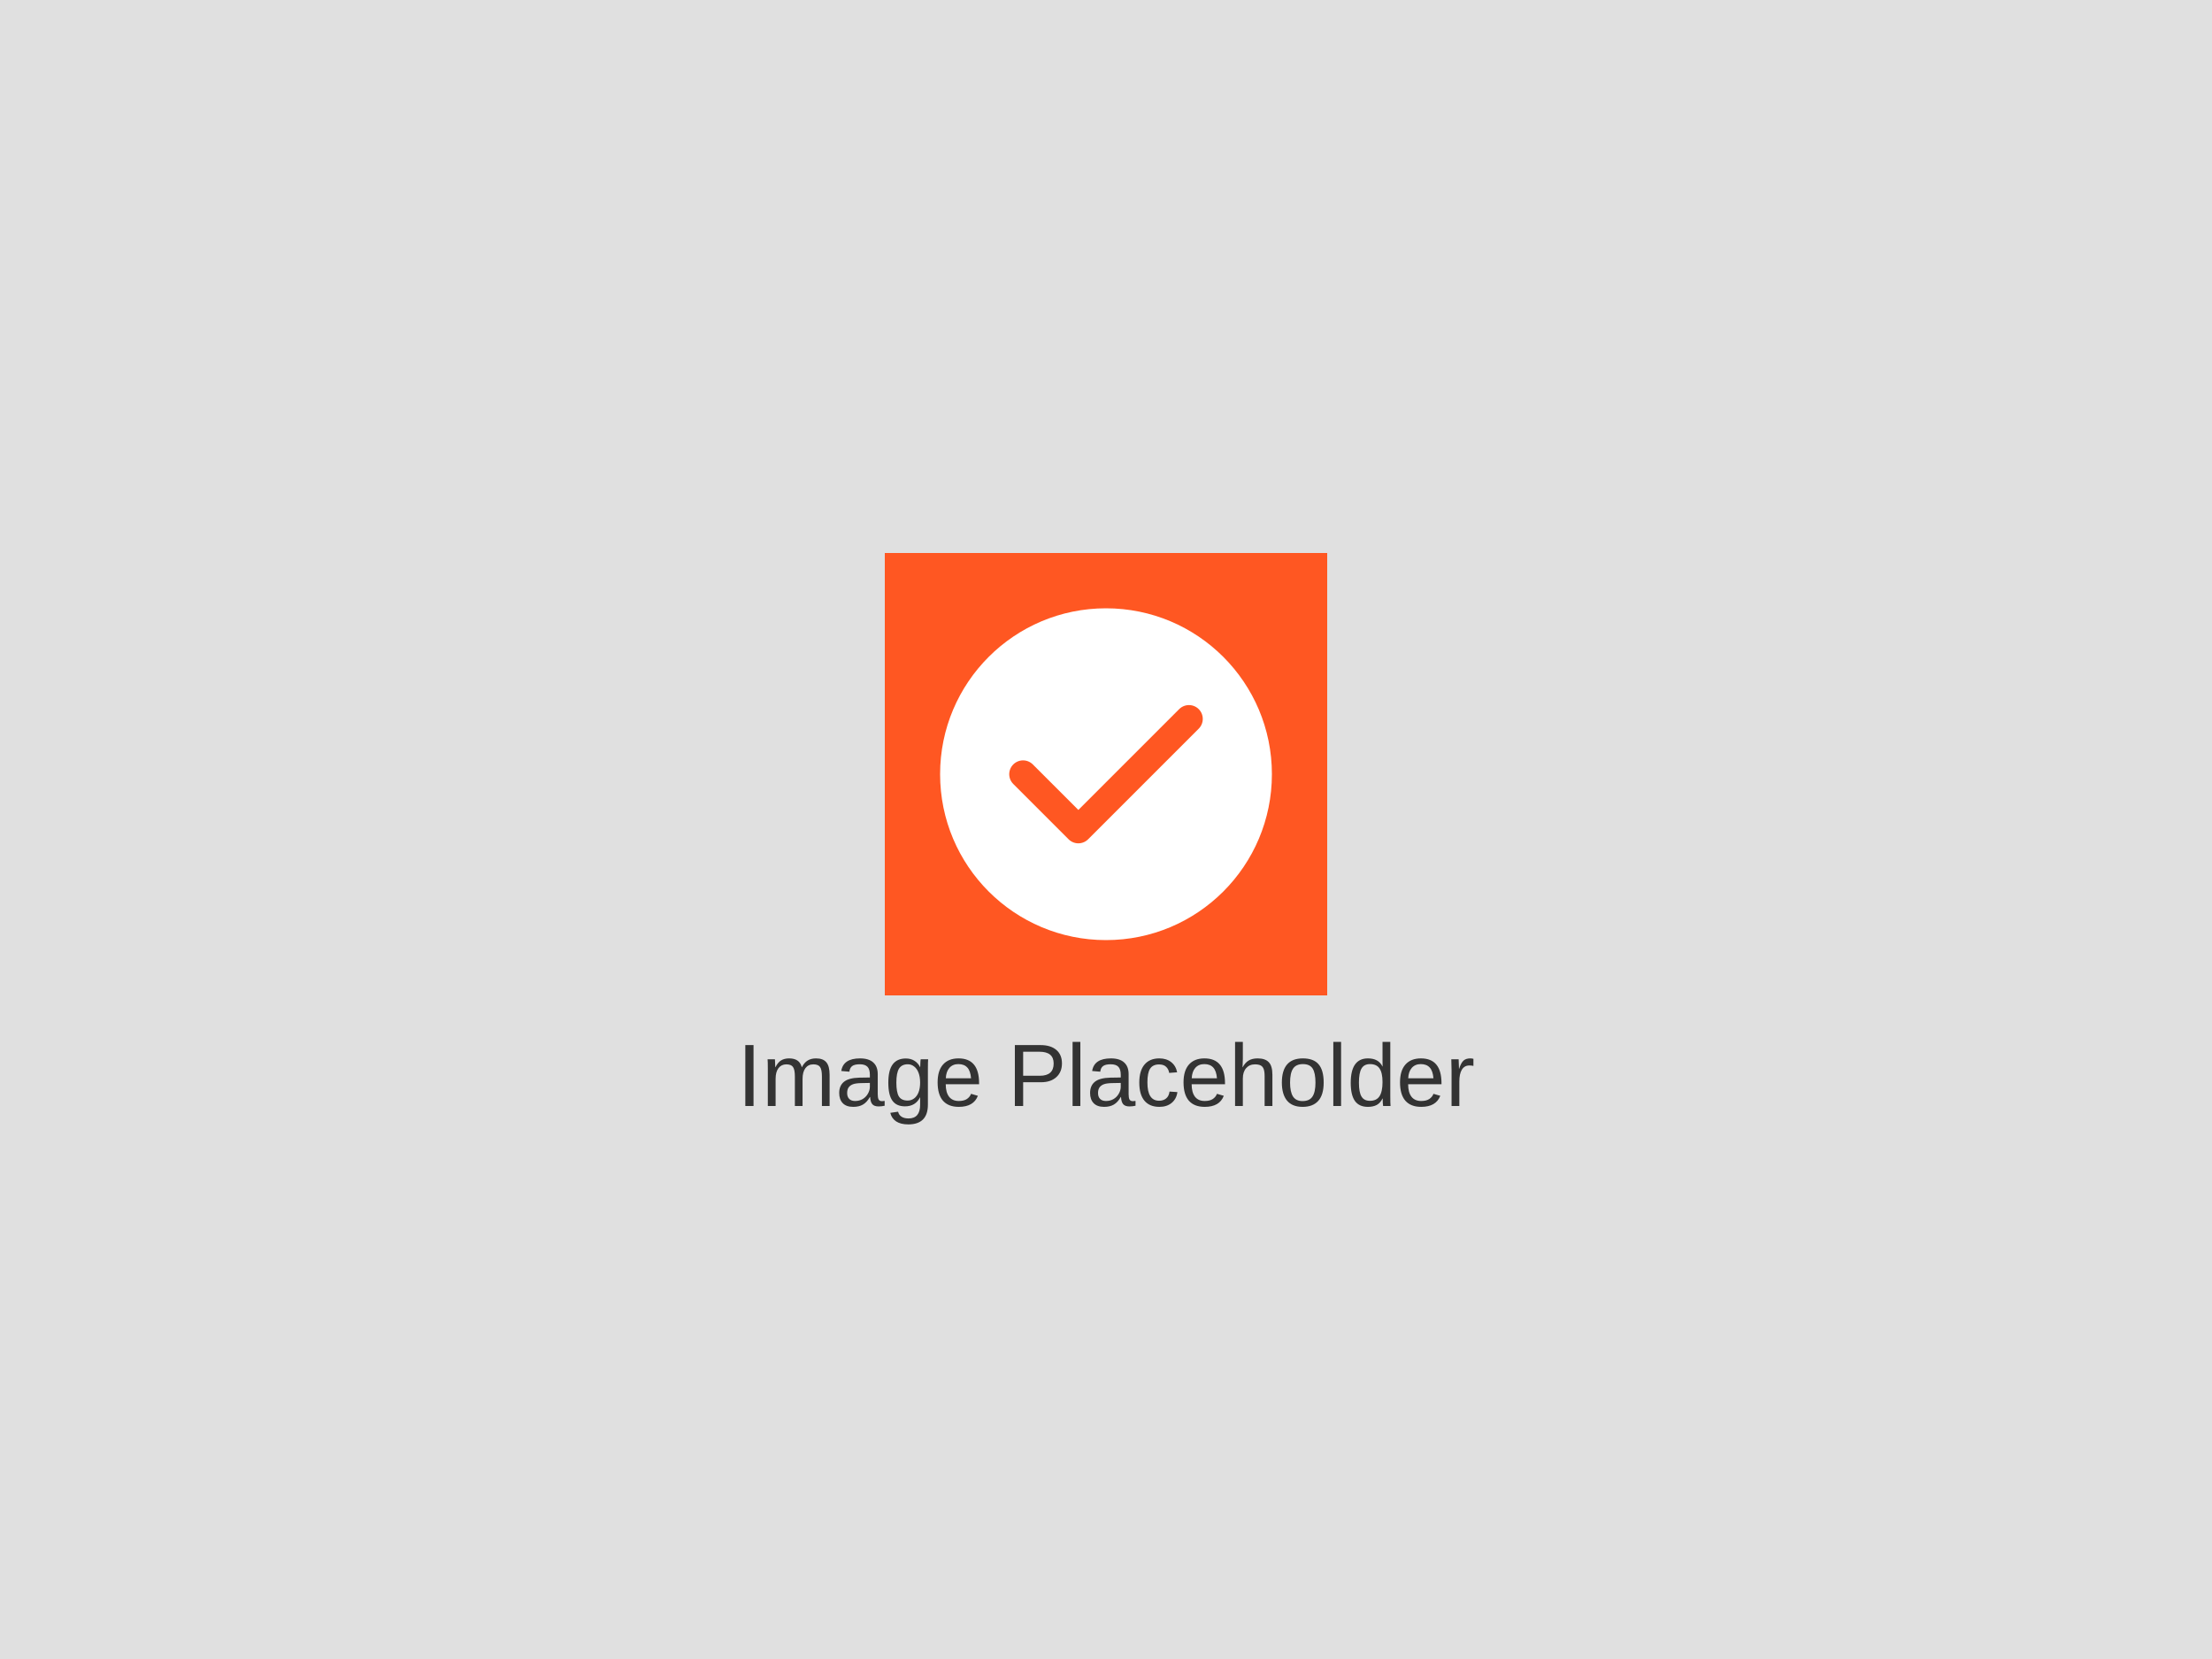
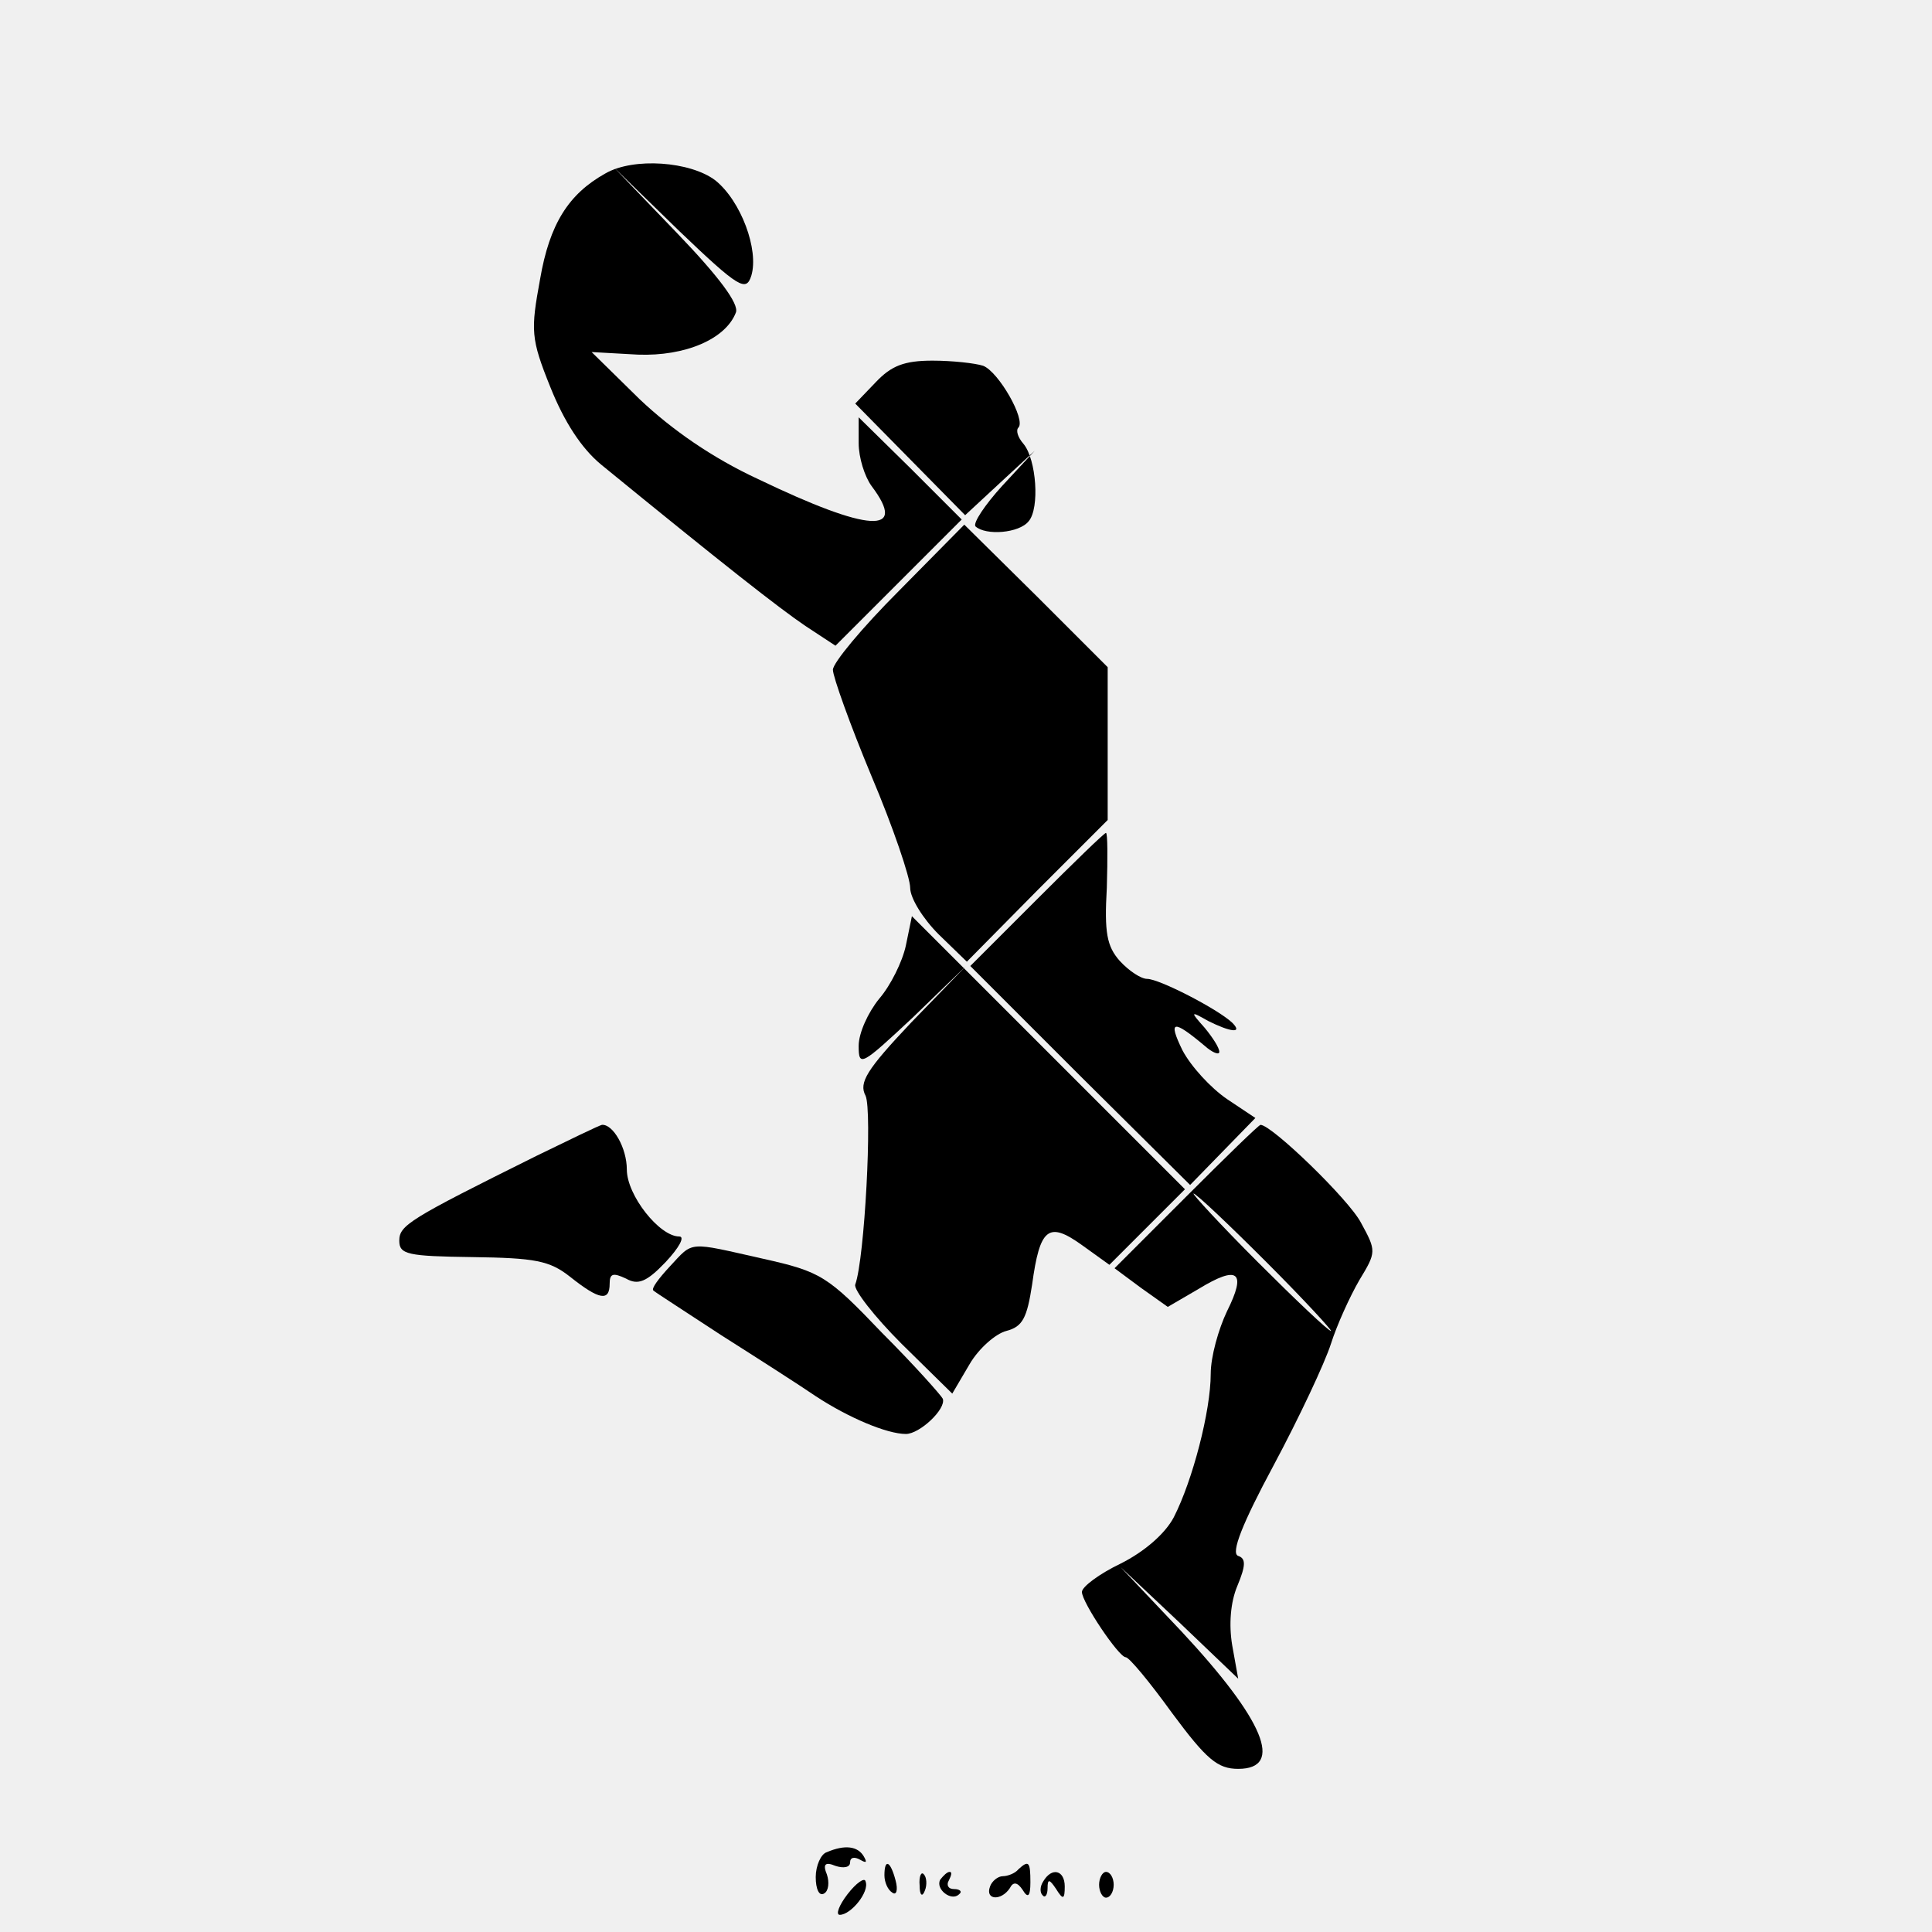
- <svg xmlns="http://www.w3.org/2000/svg" width="400" height="300" viewBox="0 0 400 300" fill="none">
-   <rect width="400" height="300" fill="#E0E0E0" />
-   <rect x="160" y="100" width="80" height="80" fill="#FF5722" />
-   <circle cx="200" cy="140" r="30" fill="white" />
-   <path d="M185 140L195 150L215 130" stroke="#FF5722" stroke-width="5" stroke-linecap="round" stroke-linejoin="round" />
-   <text x="200" y="200" font-family="Arial" font-size="16" fill="#333333" text-anchor="middle">Image Placeholder</text>
+ <svg xmlns="http://www.w3.org/2000/svg" version="1.0" width="225pt" height="225pt" viewBox="0 0 225 225" preserveAspectRatio="xMidYMid meet">
+   <g transform="translate(0,225) scale(0.1,-0.1)" fill="#000000" stroke="none">
+     <path d="M705 2048 c-43 -24 -65 -59 -76 -123 -11 -60 -11 -69 12 -126 16 -40 36 -71 59 -90 142 -116 207 -167 238 -188 l35 -23 74 74 73 73 -60 60 -60 59 0 -30 c0 -17 7 -39 15 -50 43 -57 -3 -54 -132 8 -54 25 -101 58 -138 93 l-56 55 54 -3 c55 -2 102 18 114 49 4 10 -20 42 -68 92 l-74 77 76 -74 c70 -67 78 -71 84 -52 9 30 -12 87 -42 111 -29 22 -95 27 -128 8z" />
+     <path d="M1020 1805 l-24 -25 64 -65 64 -65 41 38 40 37 -38 -41 c-20 -22 -34 -43 -31 -47 12 -11 51 -8 62 6 13 15 9 72 -6 90 -7 8 -9 16 -6 19 9 9 -23 65 -41 72 -9 3 -36 6 -59 6 -33 0 -48 -6 -66 -25z" />
+     <path d="M1047 1562 c-43 -43 -77 -84 -77 -92 0 -8 20 -64 45 -124 25 -59 45 -118 45 -130 0 -12 15 -36 33 -54 l33 -32 82 83 82 82 0 89 0 89 -83 83 -84 83 -76 -77z" />
+     <path d="M1207 1202 l-77 -77 128 -128 128 -127 38 39 38 39 -33 22 c-19 13 -42 38 -52 57 -17 35 -11 36 26 5 9 -8 17 -11 17 -7 0 5 -8 17 -17 28 -17 19 -17 20 4 8 26 -13 41 -15 28 -2 -17 16 -85 51 -99 51 -7 0 -21 9 -32 21 -15 17 -18 33 -15 85 1 35 1 64 -1 64 -2 0 -38 -35 -81 -78z" />
+     <path d="M1055 1149 c-4 -19 -18 -47 -31 -62 -13 -16 -24 -40 -24 -55 0 -25 3 -23 63 33 l62 60 -64 -66 c-52 -55 -61 -70 -53 -85 8 -17 -1 -190 -12 -220 -2 -6 22 -37 54 -69 l59 -58 20 34 c11 19 31 36 43 39 19 5 24 15 30 54 9 66 19 74 58 46 l32 -23 44 44 44 44 -159 159 -159 159 -7 -34z" />
+     <path d="M625 904 c-149 -74 -160 -81 -160 -99 0 -16 10 -18 85 -19 73 -1 90 -4 114 -23 34 -27 46 -29 46 -8 0 12 4 13 19 6 14 -8 24 -4 46 19 16 17 23 30 16 30 -23 0 -61 48 -61 78 0 25 -16 53 -29 52 -4 -1 -37 -17 -76 -36z" />
+     <path d="M1381 856 l-83 -83 31 -23 31 -22 36 21 c46 28 56 20 33 -26 -10 -21 -19 -53 -19 -73 0 -43 -21 -124 -43 -167 -10 -19 -34 -40 -62 -54 -25 -12 -45 -27 -45 -33 0 -12 43 -76 51 -76 4 0 28 -29 54 -65 40 -54 53 -65 77 -65 54 0 30 57 -66 160 l-71 75 69 -65 68 -65 -7 39 c-4 24 -2 50 6 69 10 24 10 32 1 35 -9 3 5 38 41 105 30 56 60 120 67 142 7 22 22 55 33 74 20 33 20 34 2 67 -14 27 -104 114 -117 114 -2 0 -41 -38 -87 -84z m94 -76 c44 -44 77 -80 75 -80 -3 0 -41 36 -85 80 -44 44 -77 80 -75 80 3 0 41 -36 85 -80z" />
+     <path d="M780 775 c-13 -14 -22 -26 -19 -28 2 -2 38 -25 79 -52 41 -26 91 -58 110 -71 38 -25 83 -44 105 -44 16 0 47 29 43 41 -2 4 -33 39 -71 77 -63 66 -71 71 -138 86 -89 20 -81 21 -109 -9z" />
+     <path d="M963 93 c-7 -2 -13 -16 -13 -29 0 -14 4 -23 10 -19 5 3 6 13 3 22 -5 12 -2 15 10 10 9 -3 17 -2 17 4 0 6 5 7 12 3 7 -4 8 -3 4 4 -7 12 -22 14 -43 5z" />
+     <path d="M1030 66 c0 -8 4 -17 9 -20 5 -4 7 3 4 14 -6 23 -13 26 -13 6z" />
+     <path d="M1186 73 c-4 -5 -13 -8 -18 -8 -6 0 -13 -6 -15 -12 -6 -16 13 -17 23 -2 4 8 9 7 15 -2 6 -10 9 -8 9 9 0 24 -2 26 -14 15z" />
+     <path d="M987 44 c-10 -13 -14 -24 -9 -24 13 0 35 27 30 39 -1 5 -11 -2 -21 -15z" />
+     <path d="M1071 54 c0 -11 3 -14 6 -6 3 7 2 16 -1 19 -3 4 -6 -2 -5 -13z" />
+     <path d="M1095 61 c-6 -11 13 -26 22 -17 4 3 1 6 -6 6 -7 0 -9 5 -6 10 3 6 4 10 1 10 -3 0 -7 -4 -11 -9z" />
+     <path d="M1215 59 c-4 -6 -4 -13 -1 -16 3 -4 6 0 6 8 0 11 2 11 10 -1 8 -13 10 -12 10 3 0 19 -15 23 -25 6z" />
+     <path d="M1280 55 c0 -8 4 -15 8 -15 5 0 9 7 9 15 0 8 -4 15 -9 15 -4 0 -8 -7 -8 -15z" />
+   </g>
</svg>
